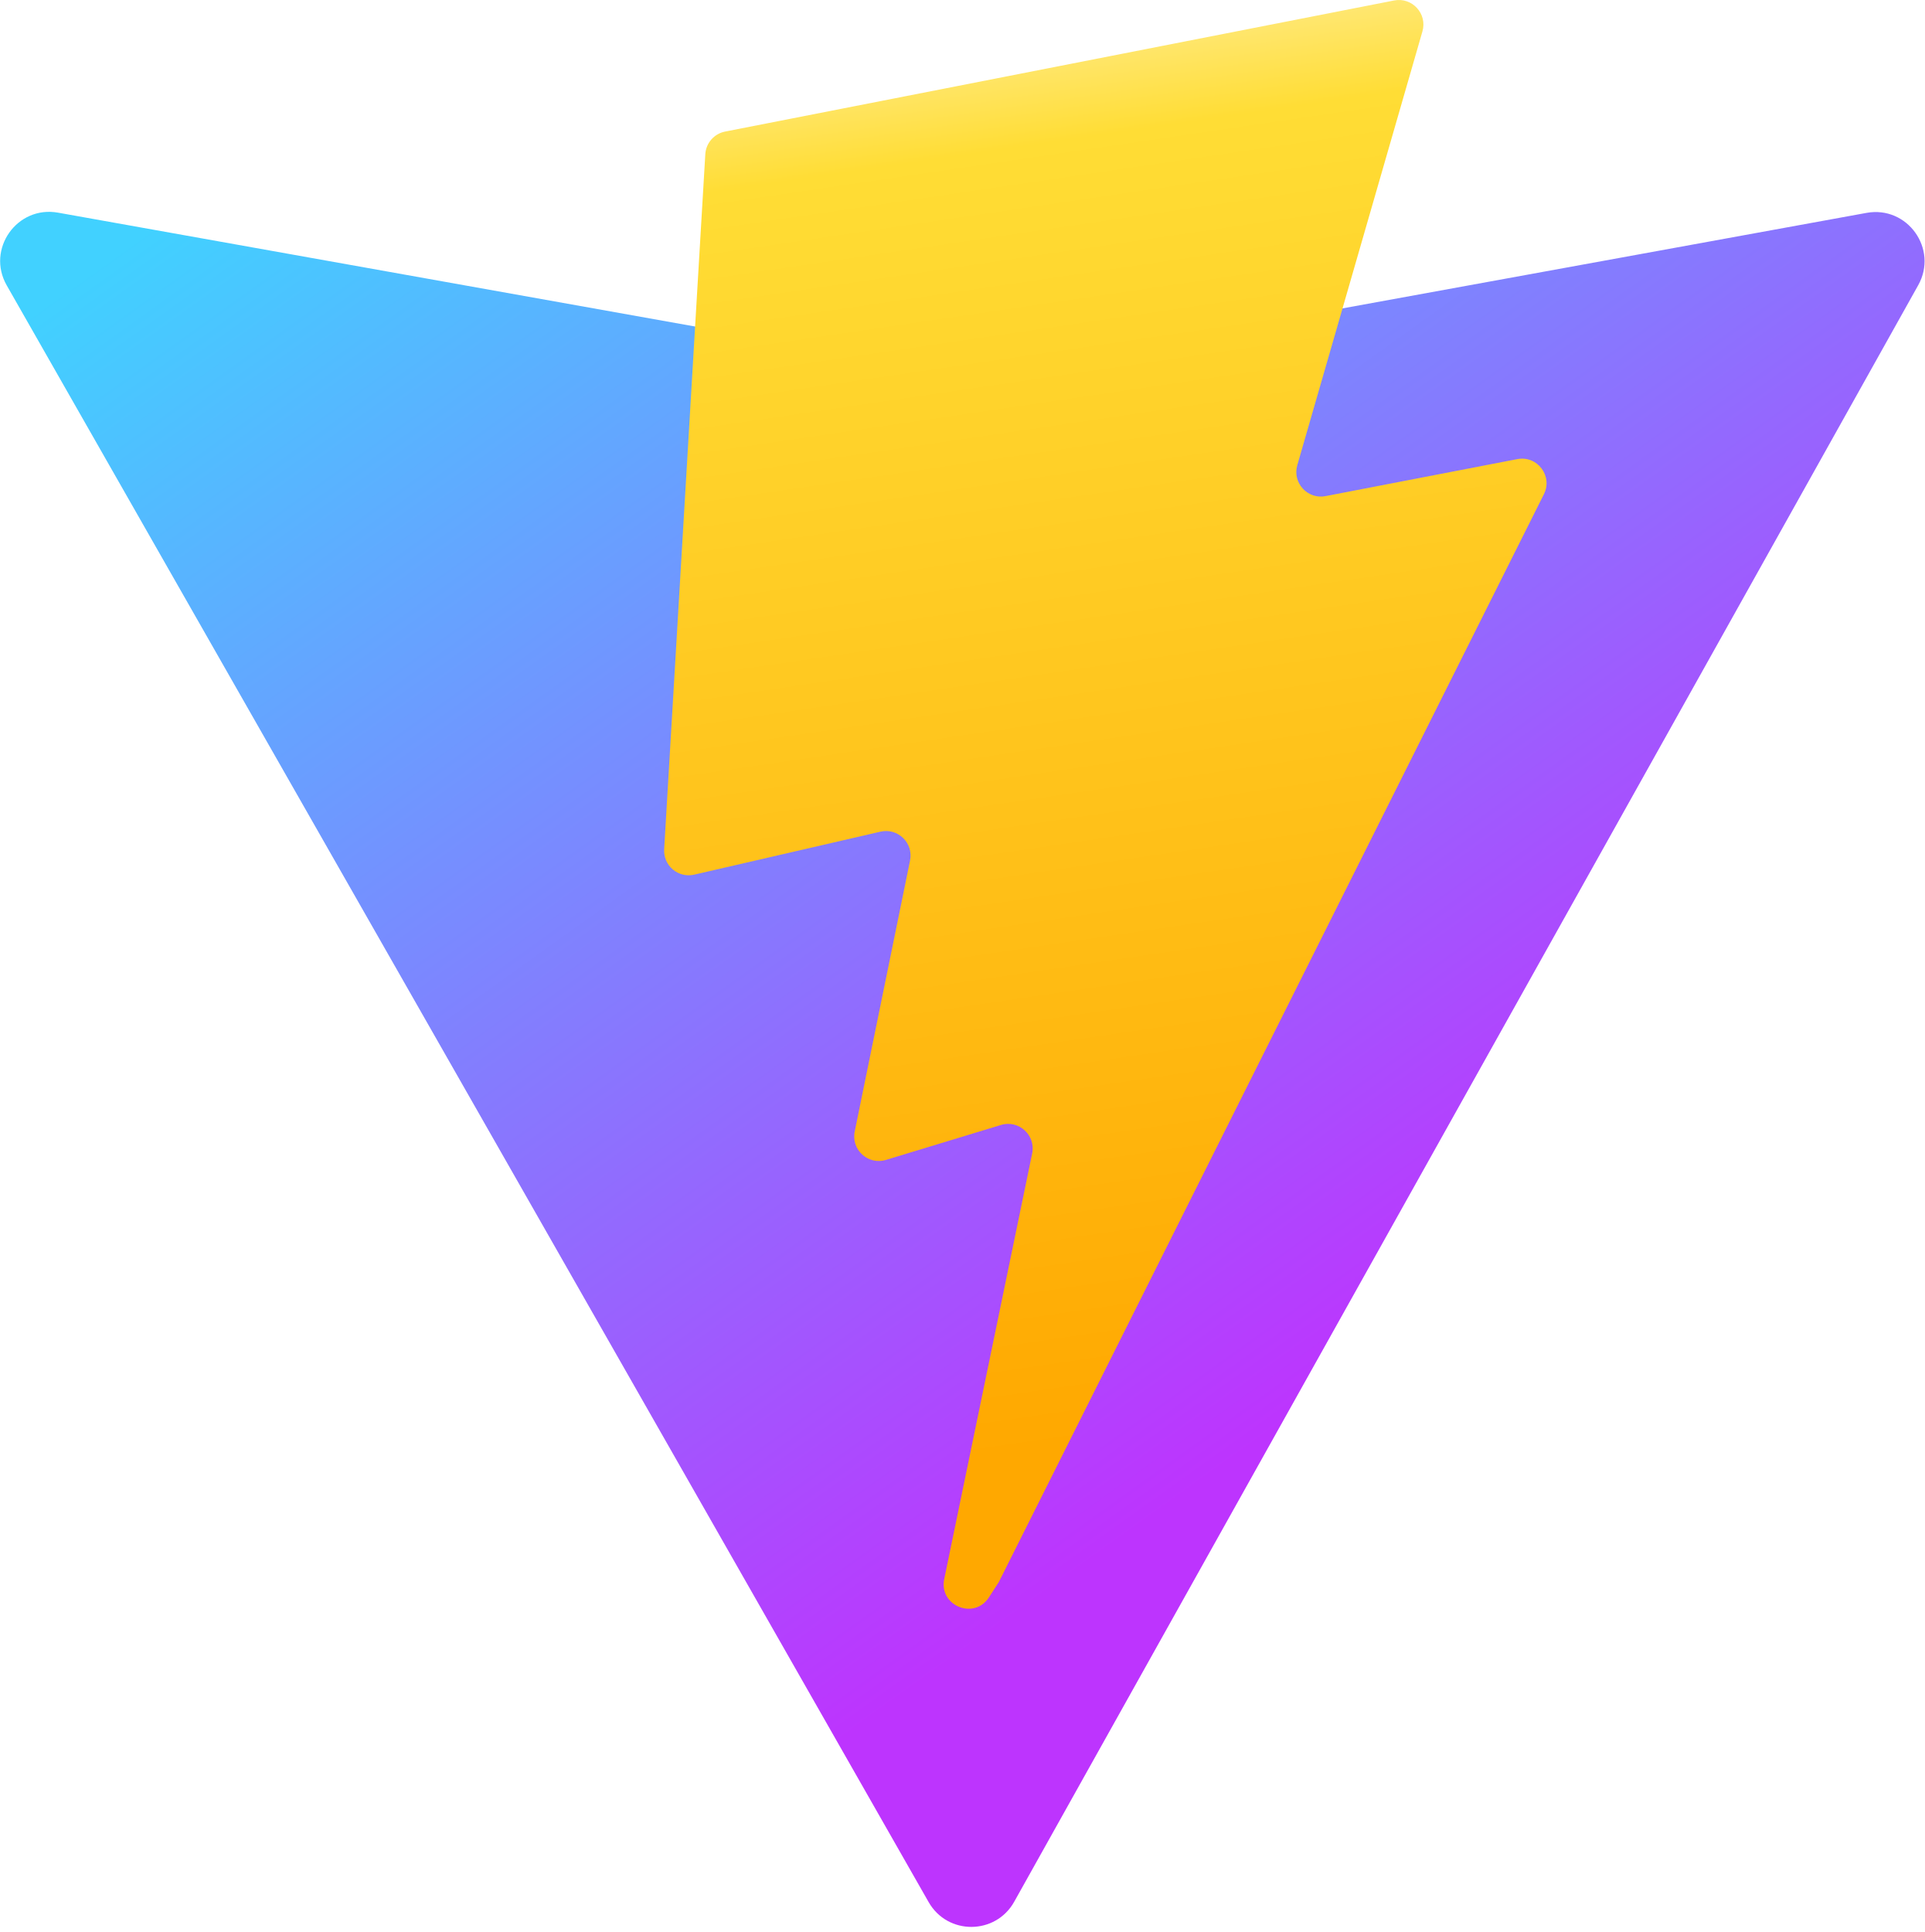
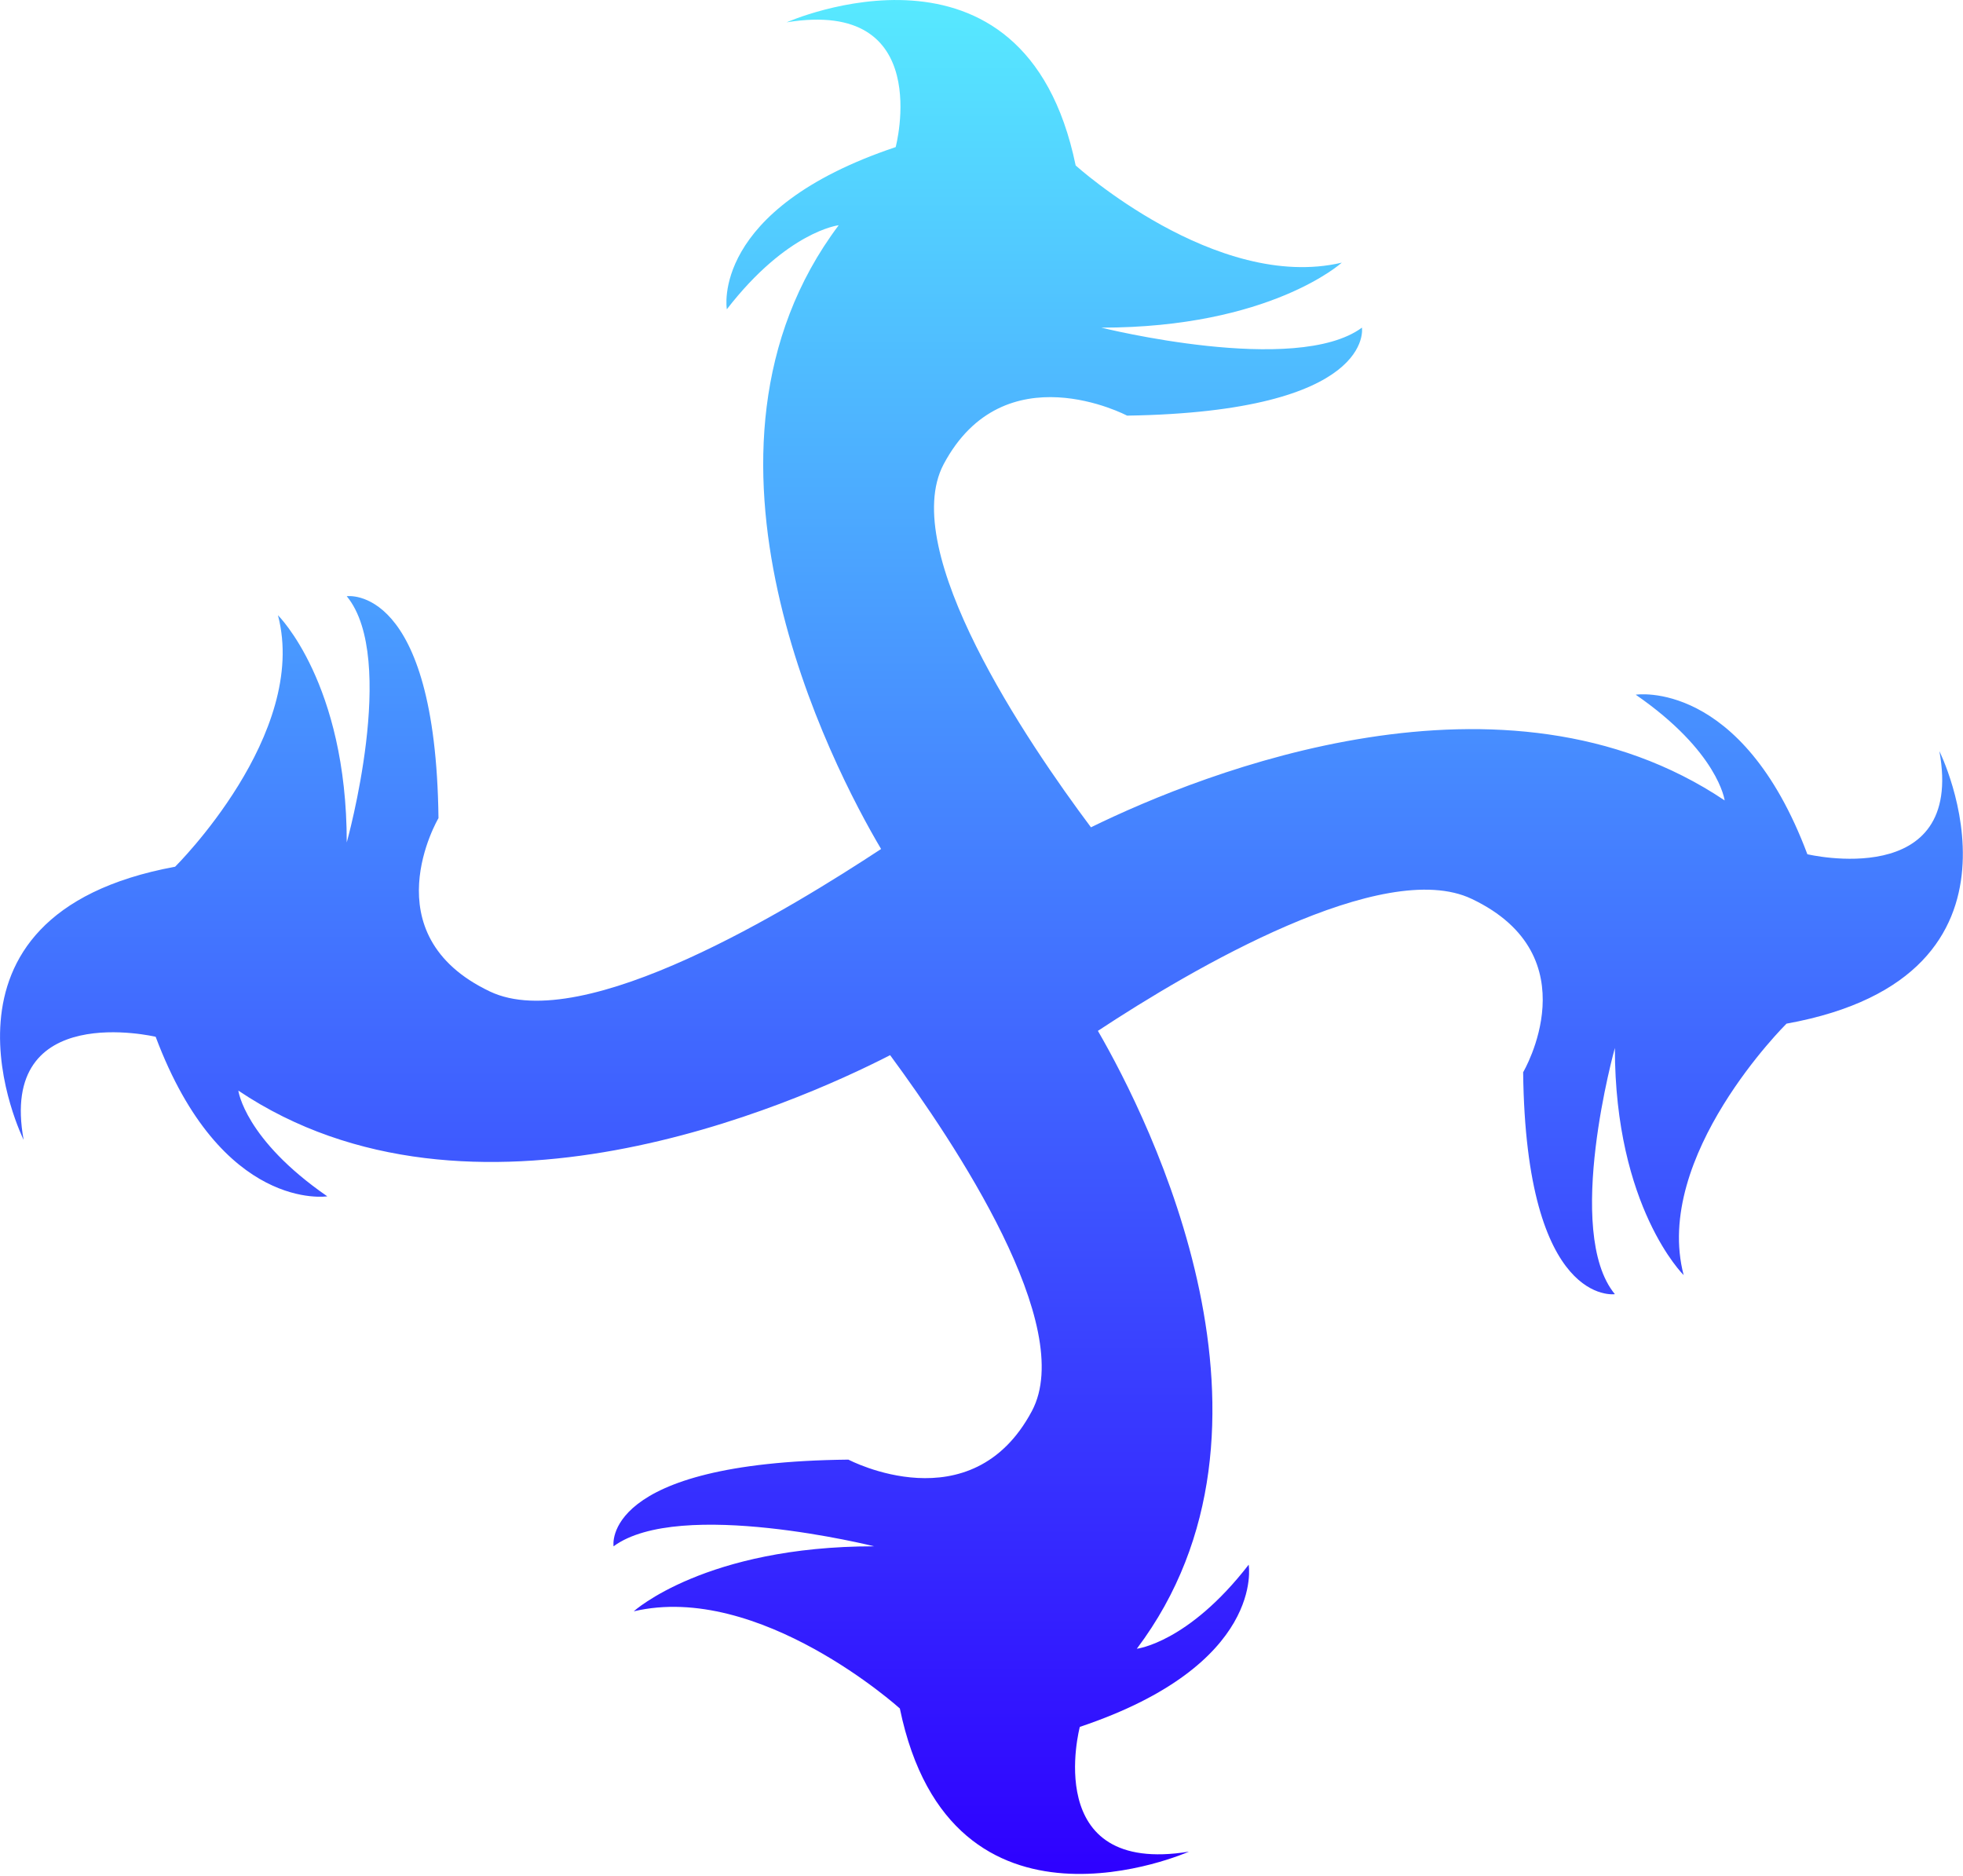
- <svg xmlns="http://www.w3.org/2000/svg" aria-hidden="true" role="img" class="iconify iconify--logos" width="31.88" height="32" preserveAspectRatio="xMidYMid meet" viewBox="0 0 256 257">
+ <svg xmlns="http://www.w3.org/2000/svg" width="67" height="64" viewBox="0 0 67 64" fill="none">
+   <path d="M66.194 25.636C67.071 30.432 61.688 29.154 61.688 29.154C59.435 23.149 55.83 23.709 55.83 23.709C58.652 25.659 58.865 27.317 58.865 27.317C51.347 22.275 41.125 26.331 37.236 28.235C35.054 25.322 30.642 18.801 32.208 15.843C34.271 11.967 38.469 14.185 38.469 14.185C46.959 14.051 46.485 11.182 46.485 11.182C44.232 12.841 37.591 11.182 37.591 11.182C43.355 11.182 45.797 8.964 45.797 8.964C41.505 9.972 36.714 5.647 36.714 5.647C34.959 -2.846 26.848 0.762 26.848 0.762C31.923 -0.067 30.571 5.02 30.571 5.02C24.215 7.149 24.808 10.555 24.808 10.555C26.871 7.888 28.626 7.687 28.626 7.687C22.816 15.418 28.413 26.174 30.073 28.975C27.037 30.969 19.922 35.362 16.721 33.838C12.618 31.888 14.966 27.922 14.966 27.922C14.871 19.899 11.835 20.348 11.835 20.348C13.59 22.476 11.835 28.751 11.835 28.751C11.835 23.306 9.487 20.997 9.487 20.997C10.554 25.053 5.977 29.58 5.977 29.58C-3.012 31.238 0.807 38.902 0.807 38.902C-0.071 34.107 5.313 35.384 5.313 35.384C7.566 41.39 11.171 40.829 11.171 40.829C8.349 38.88 8.135 37.221 8.135 37.221C16.08 42.555 27.061 37.715 30.381 36.011C32.611 39.037 36.761 45.266 35.22 48.157C33.156 52.034 28.958 49.815 28.958 49.815C20.468 49.905 20.942 52.773 20.942 52.773C23.195 51.115 29.836 52.773 29.836 52.773C24.073 52.773 21.63 54.992 21.63 54.992C25.923 53.983 30.713 58.308 30.713 58.308C32.468 66.801 40.58 63.194 40.58 63.194C35.504 64.023 36.856 58.936 36.856 58.936C43.212 56.807 42.619 53.401 42.619 53.401C40.556 56.068 38.801 56.269 38.801 56.269C44.493 48.717 39.252 38.252 37.473 35.182C40.698 33.053 47.22 29.244 50.232 30.678C54.335 32.628 51.987 36.594 51.987 36.594C52.082 44.617 55.118 44.168 55.118 44.168C53.363 42.039 55.118 35.765 55.118 35.765C55.118 41.21 57.466 43.518 57.466 43.518C56.399 39.462 60.976 34.936 60.976 34.936C70.012 33.3 66.194 25.636 66.194 25.636Z" fill="url(#paint0_linear_72_16109)" />
  <defs>
-     <linearGradient id="IconifyId1813088fe1fbc01fb466" x1="-.828%" x2="57.636%" y1="7.652%" y2="78.411%">
-       <stop offset="0%" stop-color="#41D1FF" />
-       <stop offset="100%" stop-color="#BD34FE" />
-     </linearGradient>
-     <linearGradient id="IconifyId1813088fe1fbc01fb467" x1="43.376%" x2="50.316%" y1="2.242%" y2="89.03%">
-       <stop offset="0%" stop-color="#FFEA83" />
-       <stop offset="8.333%" stop-color="#FFDD35" />
-       <stop offset="100%" stop-color="#FFA800" />
+     <linearGradient id="paint0_linear_72_16109" x1="33.498" y1="0.001" x2="33.498" y2="63.955" gradientUnits="userSpaceOnUse">
+       <stop stop-color="#57E9FF" />
+       <stop offset="1" stop-color="#2E00FF" />
    </linearGradient>
  </defs>
-   <path fill="url(#IconifyId1813088fe1fbc01fb466)" d="M255.153 37.938L134.897 252.976c-2.483 4.44-8.862 4.466-11.382.048L.875 37.958c-2.746-4.814 1.371-10.646 6.827-9.67l120.385 21.517a6.537 6.537 0 0 0 2.322-.004l117.867-21.483c5.438-.991 9.574 4.796 6.877 9.62Z" />
-   <path fill="url(#IconifyId1813088fe1fbc01fb467)" d="M185.432.063L96.44 17.501a3.268 3.268 0 0 0-2.634 3.014l-5.474 92.456a3.268 3.268 0 0 0 3.997 3.378l24.777-5.718c2.318-.535 4.413 1.507 3.936 3.838l-7.361 36.047c-.495 2.426 1.782 4.5 4.151 3.78l15.304-4.649c2.372-.72 4.652 1.36 4.15 3.788l-11.698 56.621c-.732 3.542 3.979 5.473 5.943 2.437l1.313-2.028l72.516-144.72c1.215-2.423-.88-5.186-3.54-4.672l-25.505 4.922c-2.396.462-4.435-1.77-3.759-4.114l16.646-57.705c.677-2.35-1.37-4.583-3.769-4.113Z" />
</svg>
